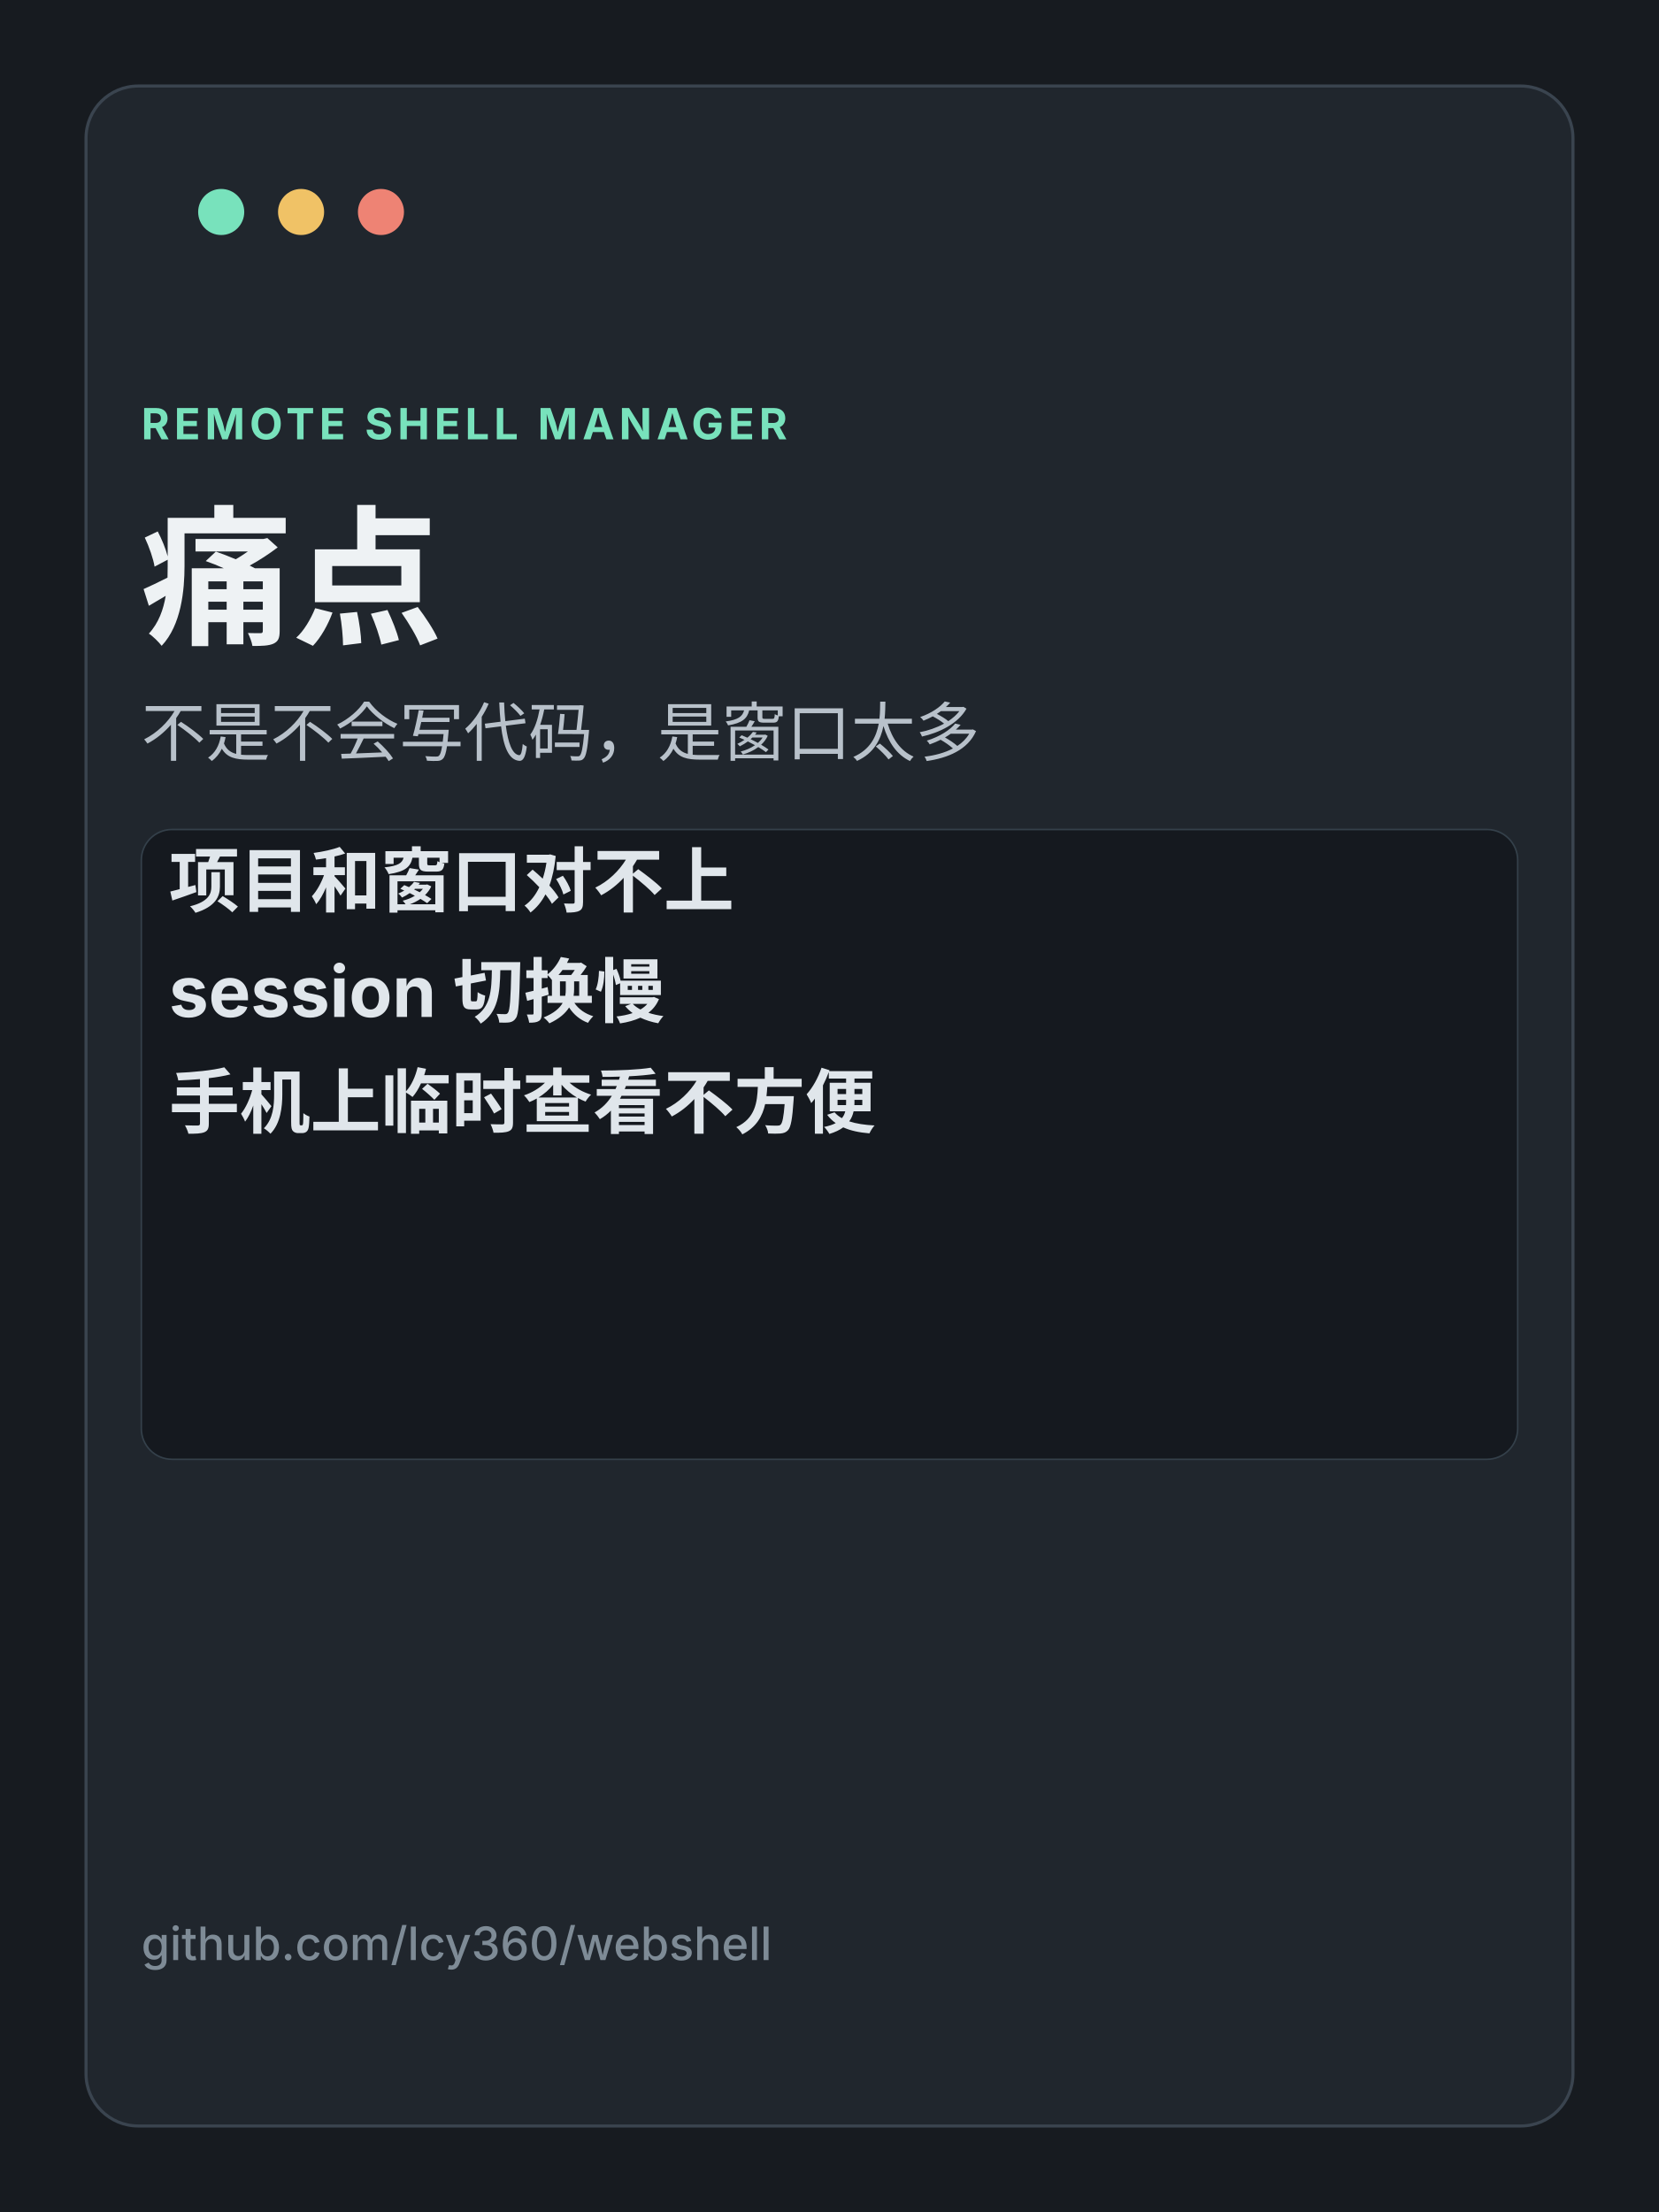
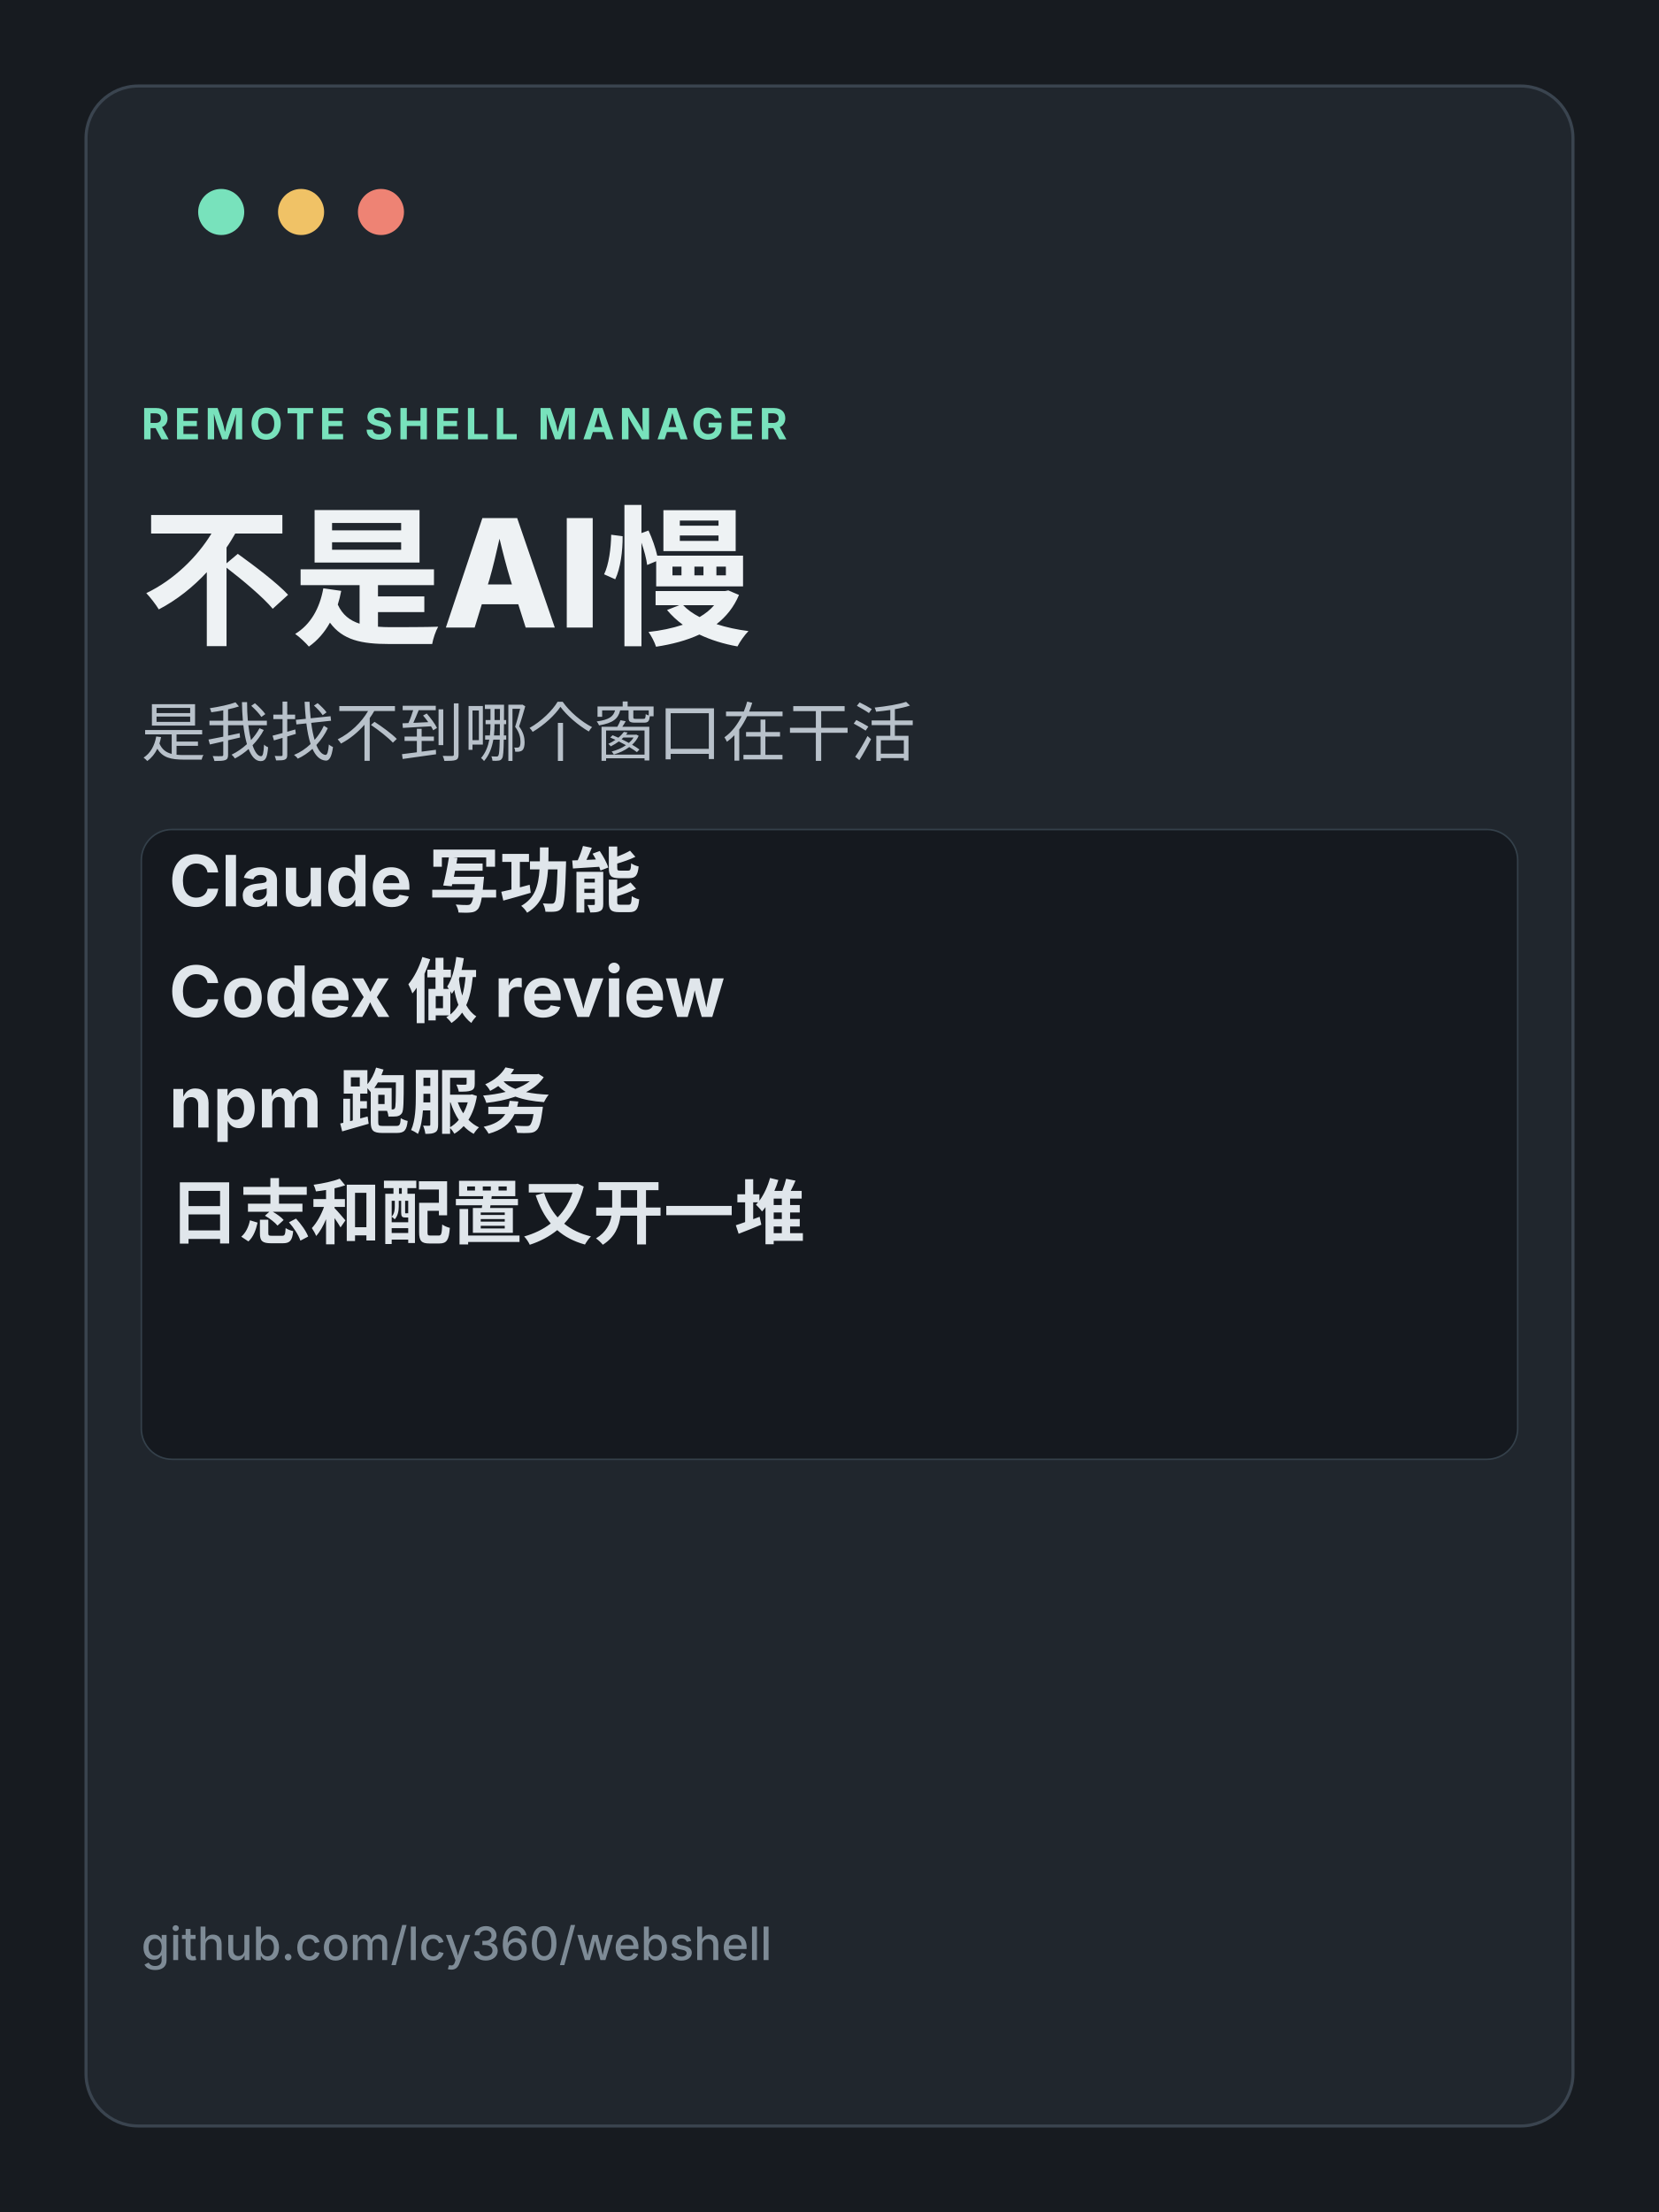
<svg xmlns="http://www.w3.org/2000/svg" width="1080" height="1440" viewBox="0 0 1080 1440">
  <rect width="1080" height="1440" fill="#171b20" />
  <rect x="56" y="56" width="968" height="1328" rx="34" fill="#20262d" stroke="#3a444f" stroke-width="2" />
  <circle cx="144" cy="138" r="15" fill="#78e2bc" />
  <circle cx="196" cy="138" r="15" fill="#f0c266" />
  <circle cx="248" cy="138" r="15" fill="#ee8374" />
  <text x="92" y="286" class="kicker">REMOTE SHELL MANAGER</text>
-   <text x="92" y="412" class="title">痛点</text>
-   <text x="92" y="492" class="subtitle">不是不会写代码，是窗口太多</text>
+   <text x="92" y="412" class="title">不是AI慢</text>
+   <text x="92" y="492" class="subtitle">是我找不到哪个窗口在干活</text>
  <rect x="92" y="540" width="896" height="410" rx="20" fill="#15191f" stroke="#34404a" />
-   <text x="110" y="590" class="line">项目和窗口对不上</text>
-   <text x="110" y="662" class="line">session 切换慢</text>
-   <text x="110" y="734" class="line">手机上临时查看不方便</text>
+   <text x="110" y="590" class="line">Claude 写功能</text>
+   <text x="110" y="662" class="line">Codex 做 review</text>
+   <text x="110" y="734" class="line">npm 跑服务</text>
+   <text x="110" y="806" class="line">日志和配置又开一堆</text>
  <text x="92" y="1276" class="footer">github.com/lcy360/webshell</text>
  <style>
    text { font-family: -apple-system, BlinkMacSystemFont, "PingFang SC", "Hiragino Sans GB", "Segoe UI", sans-serif; }
    .kicker { fill: #78e2bc; font-size: 28px; font-weight: 700; letter-spacing: 3px; }
    .title { fill: #eef2f4; font-size: 98px; font-weight: 800; letter-spacing: 0; }
    .subtitle { fill: #b8c1ca; font-size: 42px; font-weight: 520; letter-spacing: 0; }
    .line { fill: #e0e6eb; font-size: 46px; font-weight: 650; letter-spacing: 0; }
    .code { fill: #d7dee5; font-size: 30px; font-family: Menlo, Monaco, Consolas, monospace; letter-spacing: 0; }
    .footer { fill: #7e8b96; font-size: 30px; font-weight: 520; letter-spacing: 0; }
  </style>
</svg>
